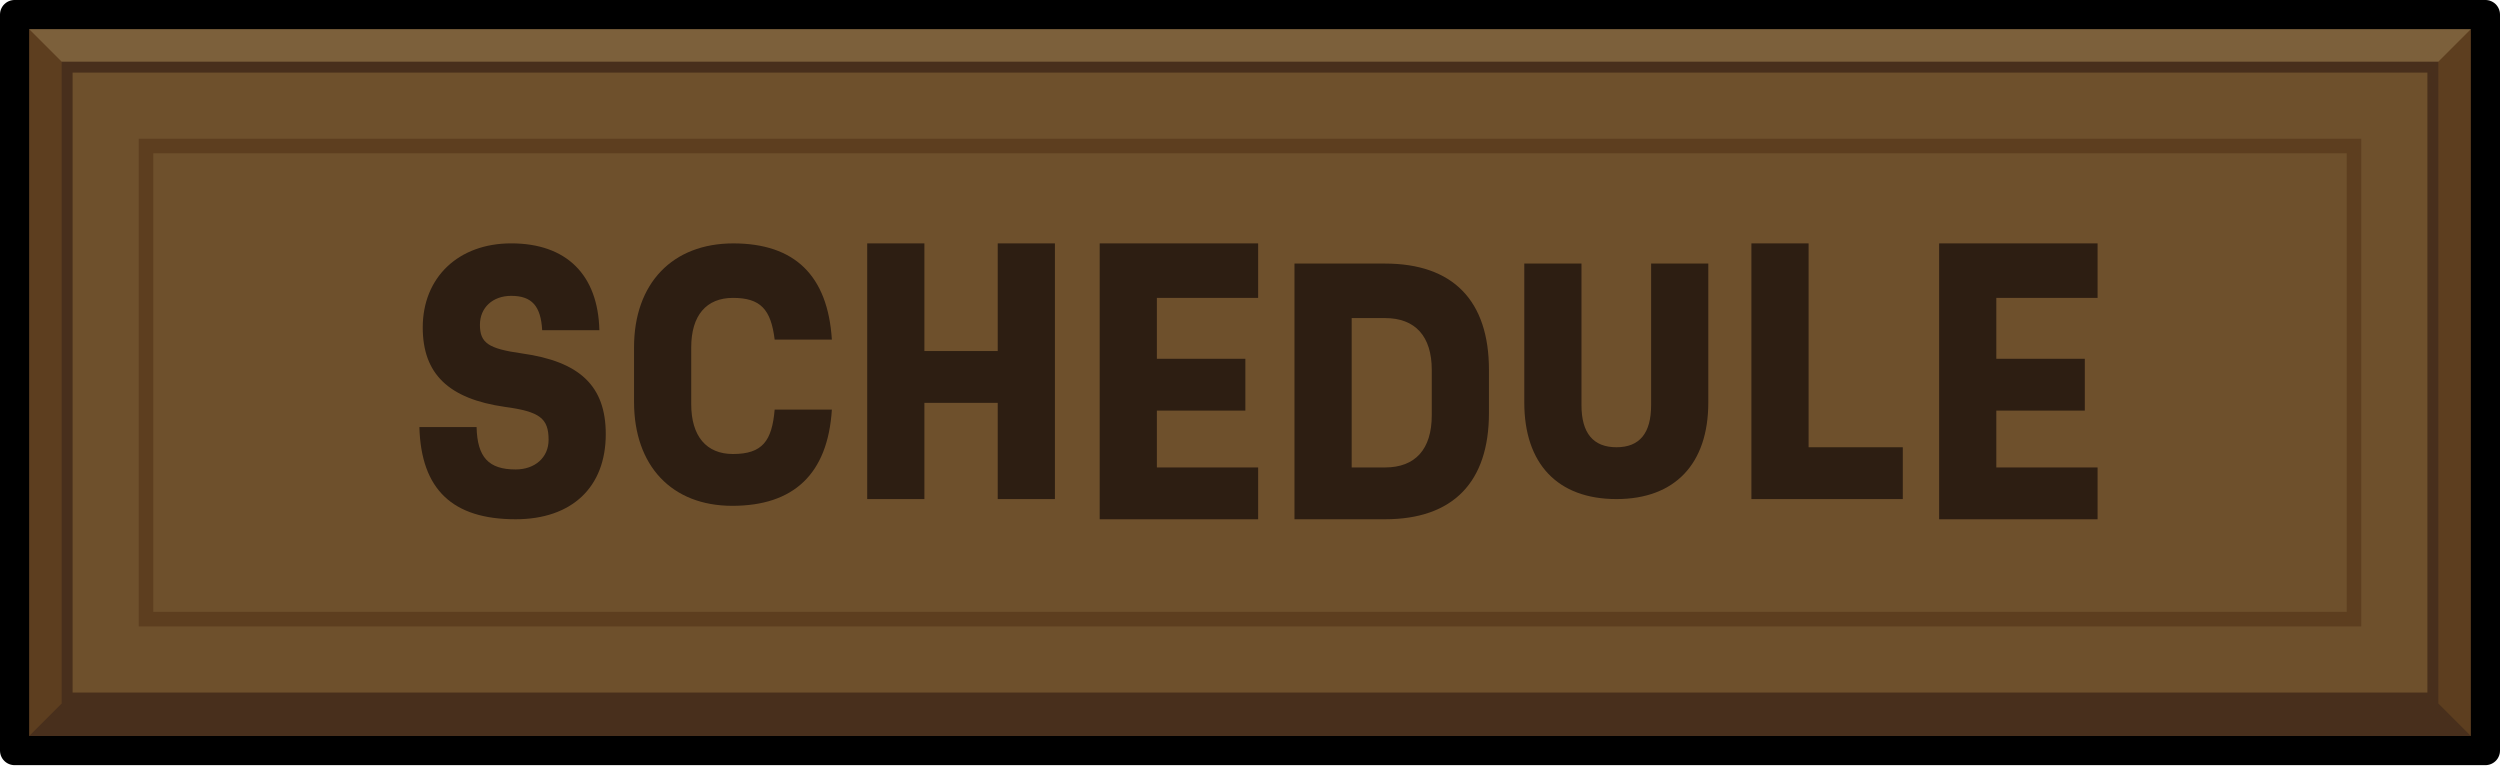
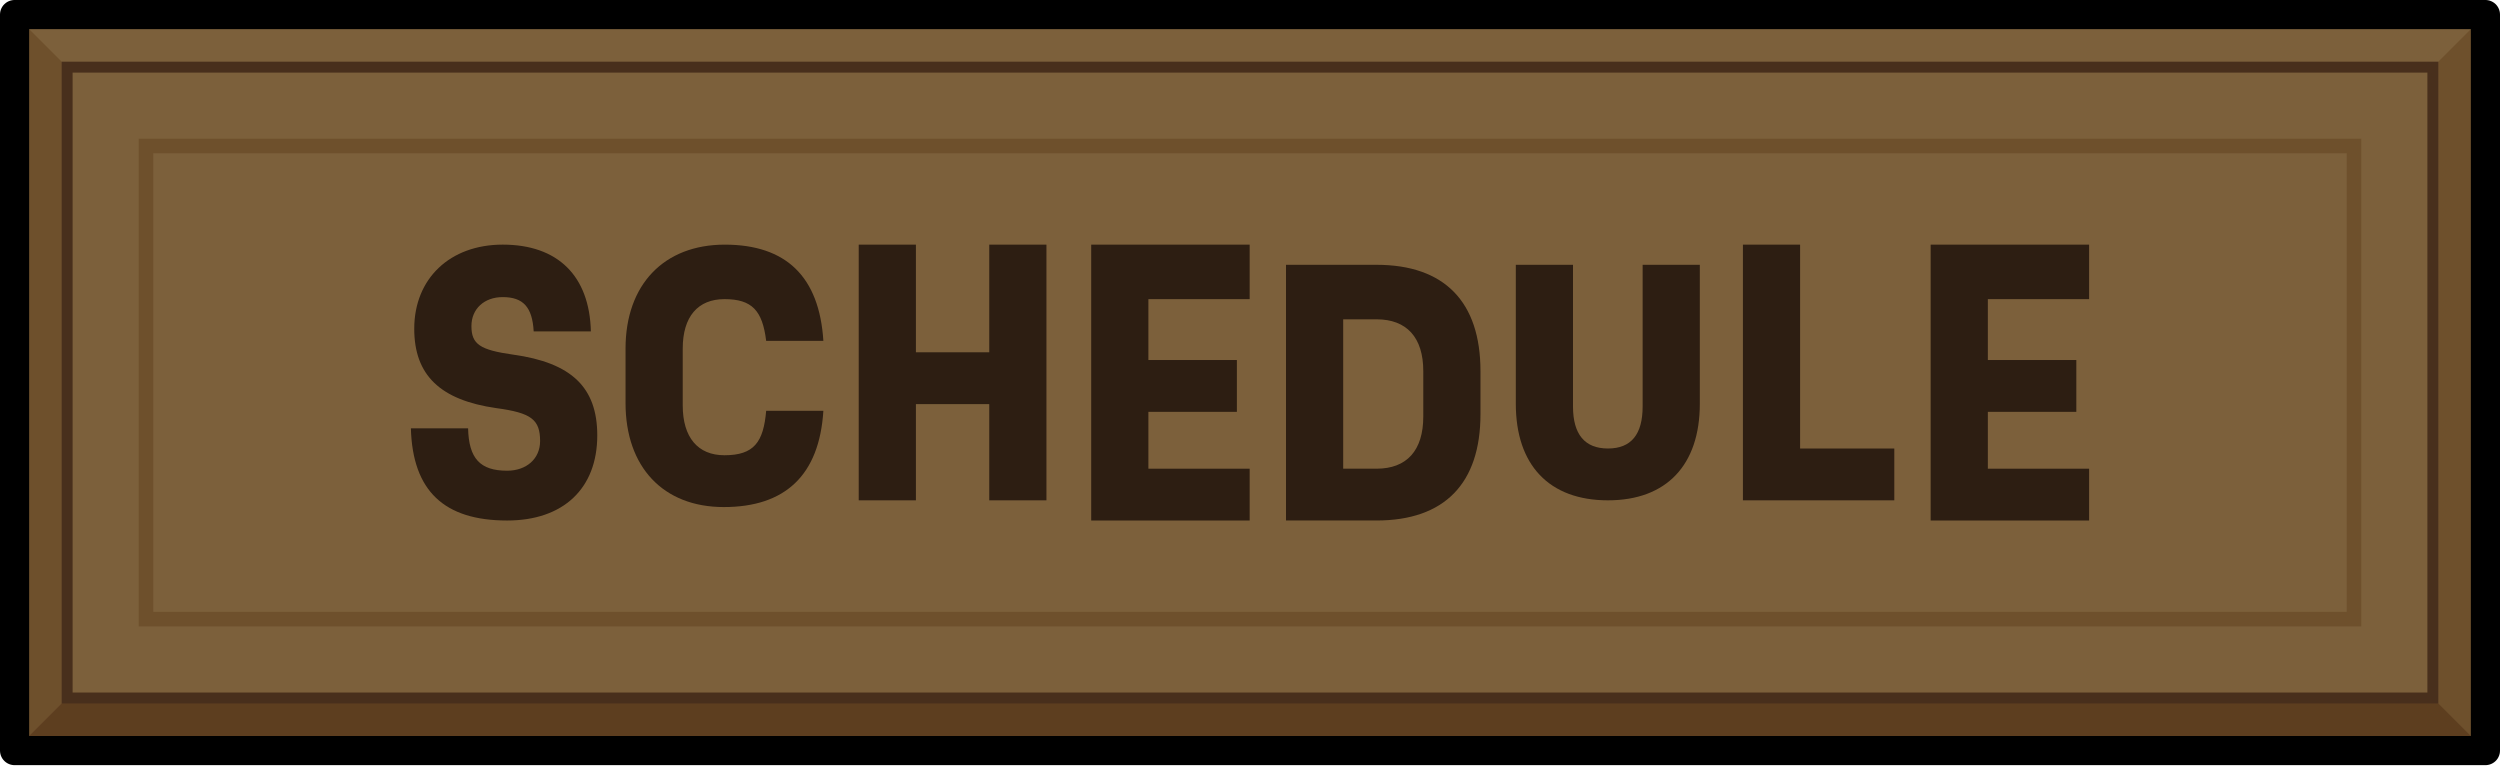
<svg xmlns="http://www.w3.org/2000/svg" id="Layer_2" data-name="Layer 2" viewBox="0 0 171.572 52.511">
  <defs>
    <style>
      .cls-1 {
        fill: #6e502c;
      }

      .cls-2 {
        fill: #5d3e1f;
      }

      .cls-3 {
-         fill: #482f1c;
+         fill: #2d1e12;
      }

      .cls-4 {
-         fill: #2d1e12;
+         fill: #7c603b;
      }

      .cls-5 {
-         fill: #7c603b;
-       }
- 
-       .cls-6 {
        stroke: #482f1c;
        stroke-width: .75px;
      }

-       .cls-6, .cls-7 {
+       .cls-5, .cls-6 {
        stroke-miterlimit: 10;
      }

-       .cls-6, .cls-7, .cls-8 {
+       .cls-5, .cls-6, .cls-7 {
        fill: none;
      }

-       .cls-7 {
-         stroke: #5d3e1f;
+       .cls-6 {
+         stroke: #6e502c;
      }

-       .cls-8 {
+       .cls-7 {
        stroke: #000;
        stroke-linejoin: round;
        stroke-width: 2px;
      }
    </style>
  </defs>
  <g id="Layer_7" data-name="Layer 7">
    <g>
      <g>
-         <rect class="cls-2" x="1" y="1" width="169.572" height="50.511" />
-         <polygon class="cls-5" points="1 1 4.608 4.608 92.1 18.548 166.964 4.608 170.572 1 1 1" />
-         <polygon class="cls-3" points="1 51.511 4.608 47.903 102.19 30.245 166.964 47.903 170.572 51.511 1 51.511" />
-         <rect class="cls-1" x="4.608" y="4.608" width="162.356" height="43.295" />
-         <rect class="cls-6" x="4.608" y="4.608" width="162.356" height="43.295" />
-         <rect class="cls-8" x="1" y="1" width="169.572" height="50.511" />
-         <rect class="cls-7" x="10.02" y="10.02" width="151.532" height="32.471" />
+         <rect class="cls-1" x="1" y="1" width="169.572" height="50.511" />
+         <polygon class="cls-4" points="1 1 4.608 4.608 92.1 18.548 166.964 4.608 170.572 1 1 1" />
+         <polygon class="cls-2" points="1 51.511 4.608 47.903 102.19 30.245 166.964 47.903 170.572 51.511 1 51.511" />
+         <rect class="cls-4" x="4.608" y="4.608" width="162.356" height="43.295" />
+         <rect class="cls-5" x="4.608" y="4.608" width="162.356" height="43.295" />
+         <rect class="cls-7" x="1" y="1" width="169.572" height="50.511" />
+         <rect class="cls-6" x="10.02" y="10.02" width="151.532" height="32.471" />
      </g>
      <g>
-         <path class="cls-4" d="m34.646,27.924c-3.856-.554-5.634-2.263-5.634-5.449,0-3.44,2.447-5.773,6.073-5.773,3.786,0,5.957,2.148,6.049,5.957h-3.925c-.092-1.663-.716-2.355-2.124-2.355-1.271,0-2.148.808-2.148,1.986,0,1.246.577,1.639,2.863,1.962,3.995.555,5.773,2.239,5.773,5.542,0,3.648-2.332,5.842-6.188,5.842-4.318,0-6.488-2.032-6.603-6.327h3.926c.046,2.078.831,2.909,2.678,2.909,1.34,0,2.263-.831,2.263-2.031,0-1.478-.6-1.94-3.001-2.263Z" />
-         <path class="cls-4" d="m43.513,27.578v-3.74c0-4.387,2.633-7.134,6.811-7.134,4.203,0,6.488,2.194,6.766,6.603h-3.926c-.254-2.078-.97-2.863-2.863-2.863-1.824,0-2.863,1.201-2.863,3.394v3.902c0,2.194,1.039,3.418,2.863,3.418,2.032,0,2.678-.901,2.863-3.048h3.926c-.278,4.434-2.633,6.604-6.835,6.604-4.156,0-6.742-2.748-6.742-7.136Z" />
-         <path class="cls-4" d="m72.398,16.703v17.548h-3.925v-6.603h-5.033v6.603h-3.925v-17.548h3.925v7.388h5.033v-7.388h3.925Z" />
-         <path class="cls-4" d="m79.395,20.444v4.179h6.073v3.556h-6.073v3.902h6.95v3.556h-10.875v-18.933h10.875v3.74h-6.95Z" />
-         <path class="cls-4" d="m102.185,25.385v2.955c0,4.757-2.471,7.296-7.135,7.296h-6.211v-17.548h6.211c4.664,0,7.135,2.54,7.135,7.296Zm-3.925,0c0-2.308-1.132-3.556-3.21-3.556h-2.286v10.252h2.286c2.078,0,3.21-1.247,3.21-3.578v-3.117Z" />
-         <path class="cls-4" d="m104.61,27.624v-9.536h3.925v9.72c0,1.917.808,2.886,2.401,2.886,1.593,0,2.378-.97,2.378-2.886v-9.72h3.925v9.536c0,4.203-2.285,6.627-6.303,6.627-4.041,0-6.326-2.424-6.326-6.627Z" />
-         <path class="cls-4" d="m130.587,30.695v3.556h-10.39v-17.548h3.925v13.992h6.465Z" />
-         <path class="cls-4" d="m137.005,20.444v4.179h6.073v3.556h-6.073v3.902h6.95v3.556h-10.875v-18.933h10.875v3.74h-6.95Z" />
+         <path class="cls-3" d="m34.063,28.01c-3.856-.554-5.634-2.263-5.634-5.449,0-3.44,2.447-5.773,6.073-5.773,3.786,0,5.957,2.148,6.049,5.957h-3.925c-.092-1.663-.716-2.355-2.124-2.355-1.271,0-2.148.808-2.148,1.986,0,1.246.577,1.639,2.863,1.962,3.995.555,5.773,2.239,5.773,5.542,0,3.648-2.332,5.842-6.188,5.842-4.318,0-6.488-2.032-6.603-6.327h3.926c.046,2.078.831,2.909,2.678,2.909,1.34,0,2.263-.831,2.263-2.031,0-1.478-.6-1.94-3.001-2.263Z" />
+         <path class="cls-3" d="m42.93,27.663v-3.74c0-4.387,2.633-7.134,6.811-7.134,4.203,0,6.488,2.194,6.766,6.603h-3.926c-.254-2.078-.97-2.863-2.863-2.863-1.824,0-2.863,1.201-2.863,3.394v3.902c0,2.194,1.039,3.418,2.863,3.418,2.032,0,2.678-.901,2.863-3.048h3.926c-.278,4.434-2.633,6.604-6.835,6.604-4.156,0-6.742-2.748-6.742-7.136Z" />
+         <path class="cls-3" d="m71.816,16.789v17.548h-3.925v-6.603h-5.033v6.603h-3.925v-17.548h3.925v7.388h5.033v-7.388h3.925Z" />
+         <path class="cls-3" d="m78.813,20.529v4.179h6.073v3.556h-6.073v3.902h6.95v3.556h-10.875v-18.933h10.875v3.74h-6.95Z" />
+         <path class="cls-3" d="m101.603,25.47v2.955c0,4.757-2.471,7.296-7.135,7.296h-6.211v-17.548h6.211c4.664,0,7.135,2.54,7.135,7.296Zm-3.925,0c0-2.308-1.132-3.556-3.21-3.556h-2.286v10.252h2.286c2.078,0,3.21-1.247,3.21-3.578v-3.117Z" />
+         <path class="cls-3" d="m104.028,27.71v-9.536h3.925v9.72c0,1.917.808,2.886,2.401,2.886,1.593,0,2.378-.97,2.378-2.886v-9.72h3.925v9.536c0,4.203-2.285,6.627-6.303,6.627-4.041,0-6.326-2.424-6.326-6.627Z" />
+         <path class="cls-3" d="m130.004,30.781v3.556h-10.39v-17.548h3.925v13.992h6.465Z" />
+         <path class="cls-3" d="m136.423,20.529v4.179h6.073v3.556h-6.073v3.902h6.95v3.556h-10.875v-18.933h10.875v3.74h-6.95Z" />
      </g>
    </g>
  </g>
</svg>
